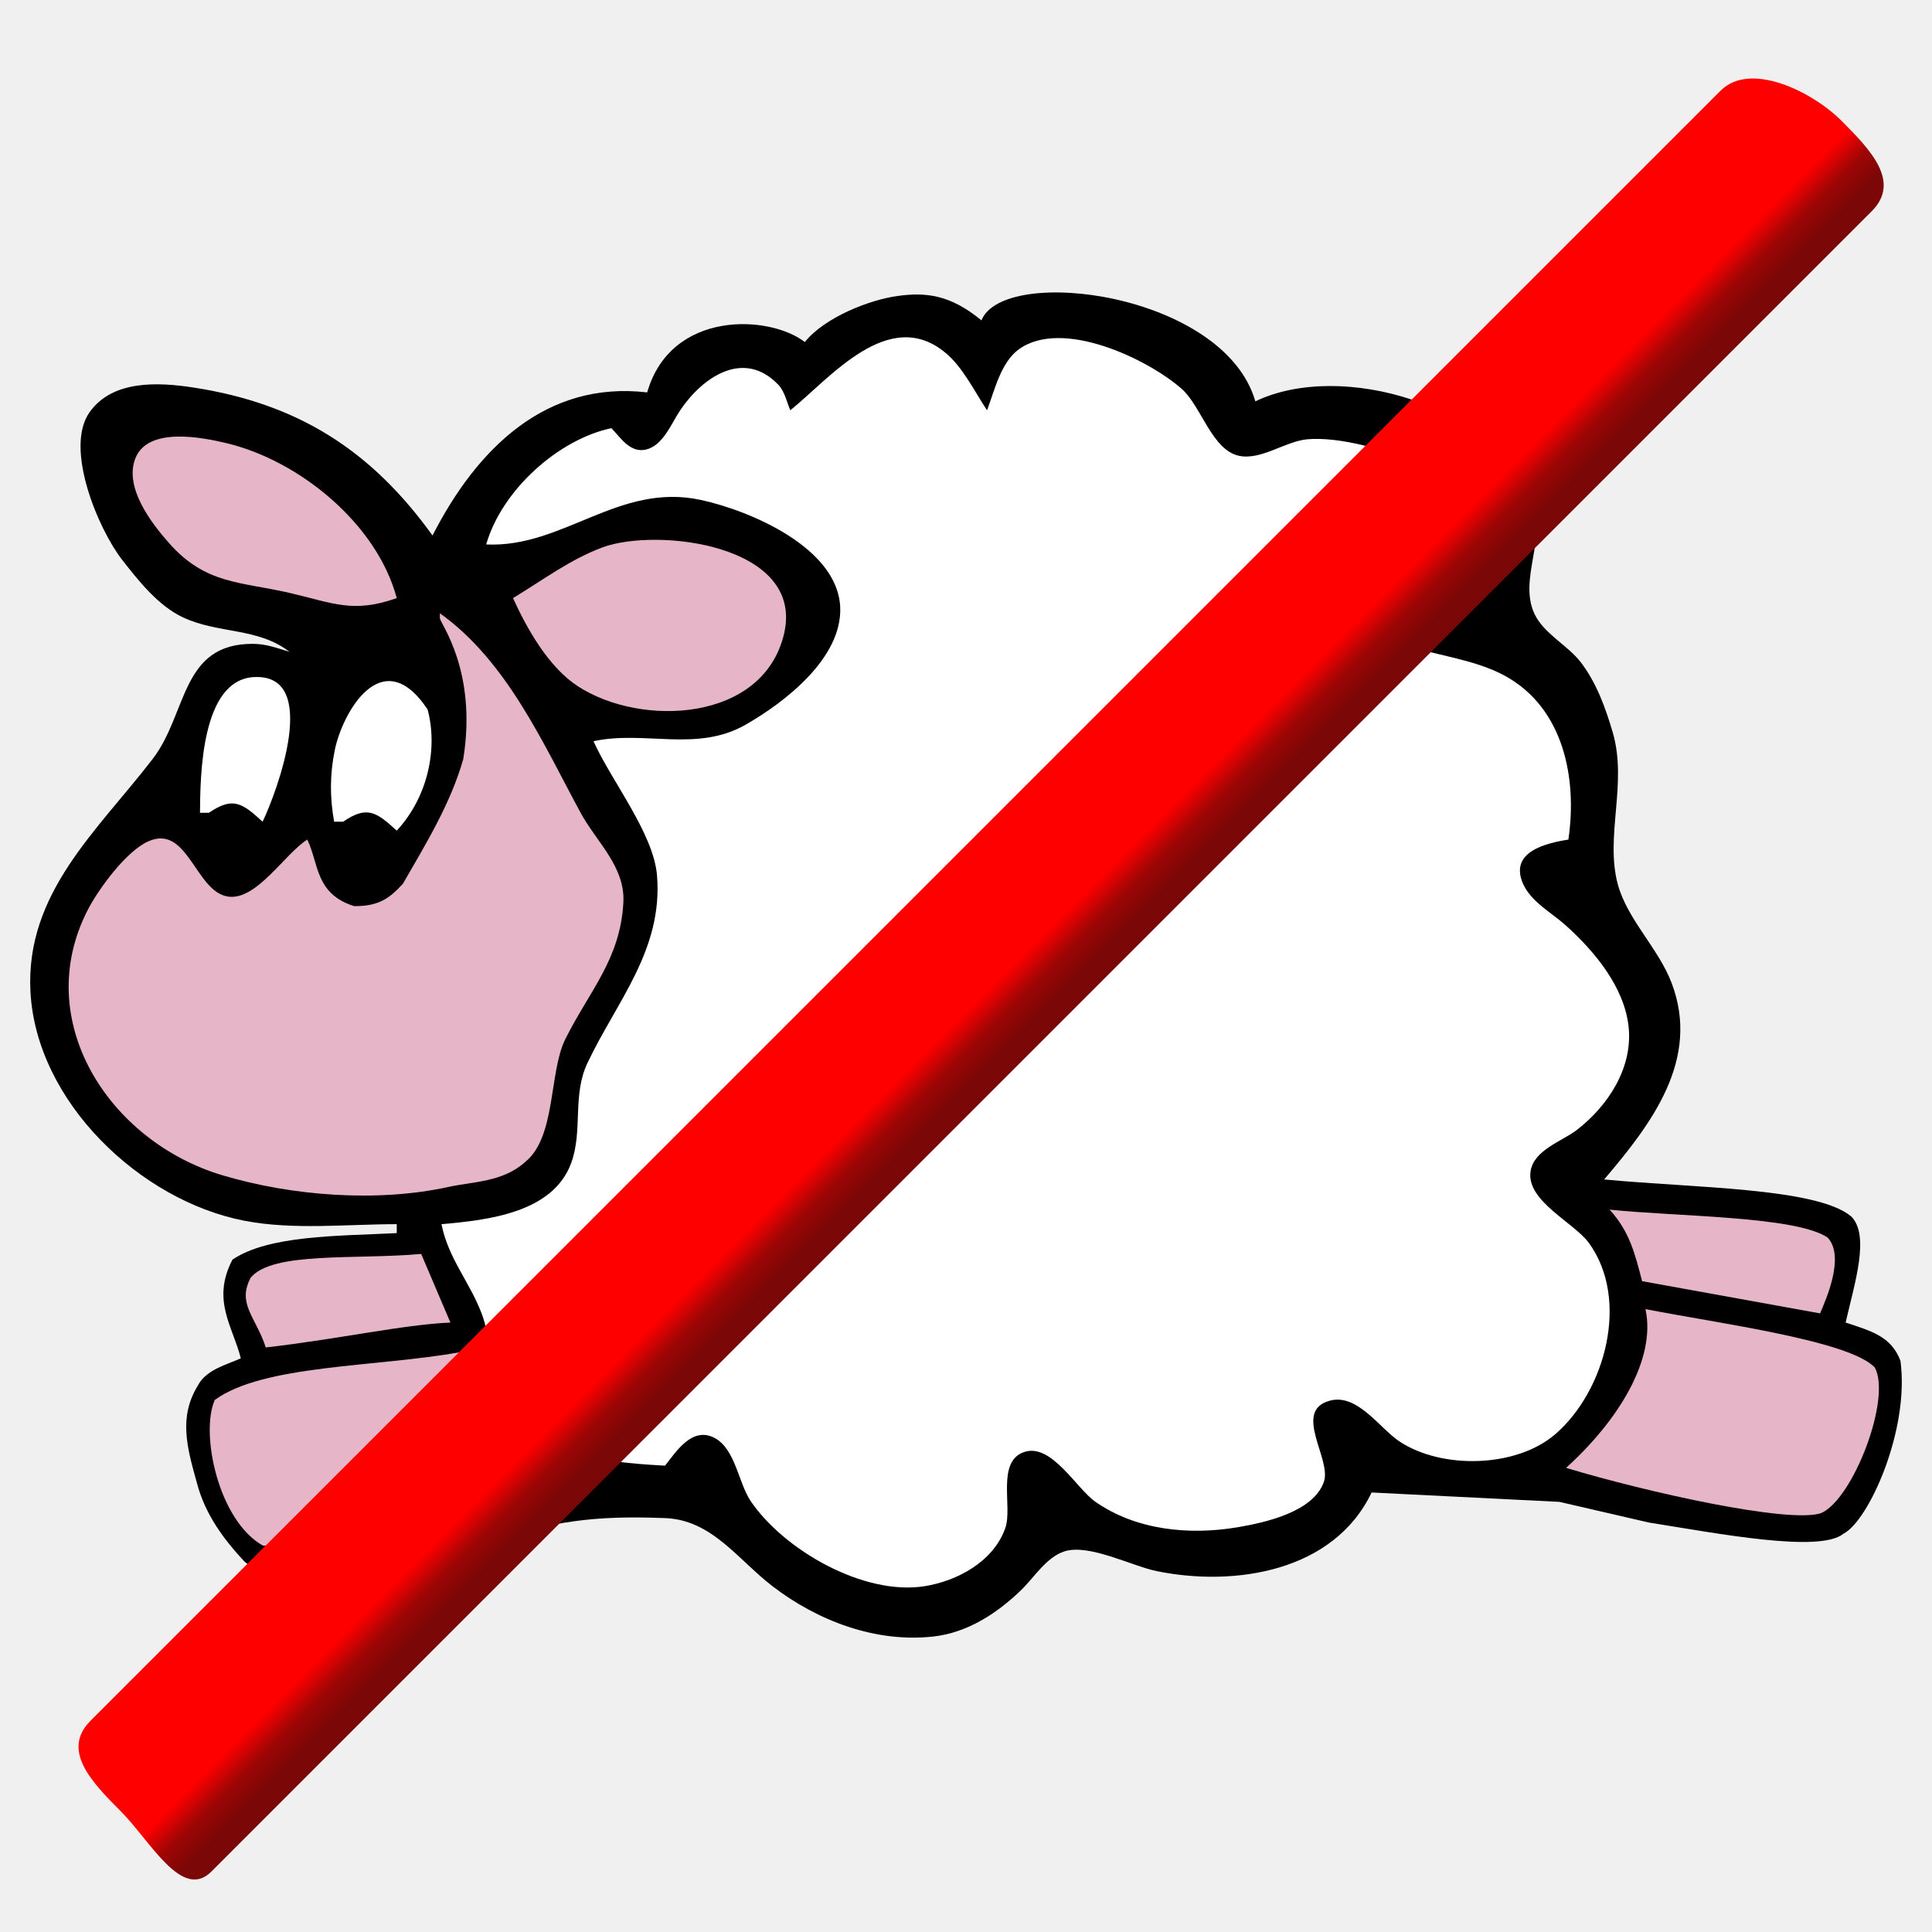
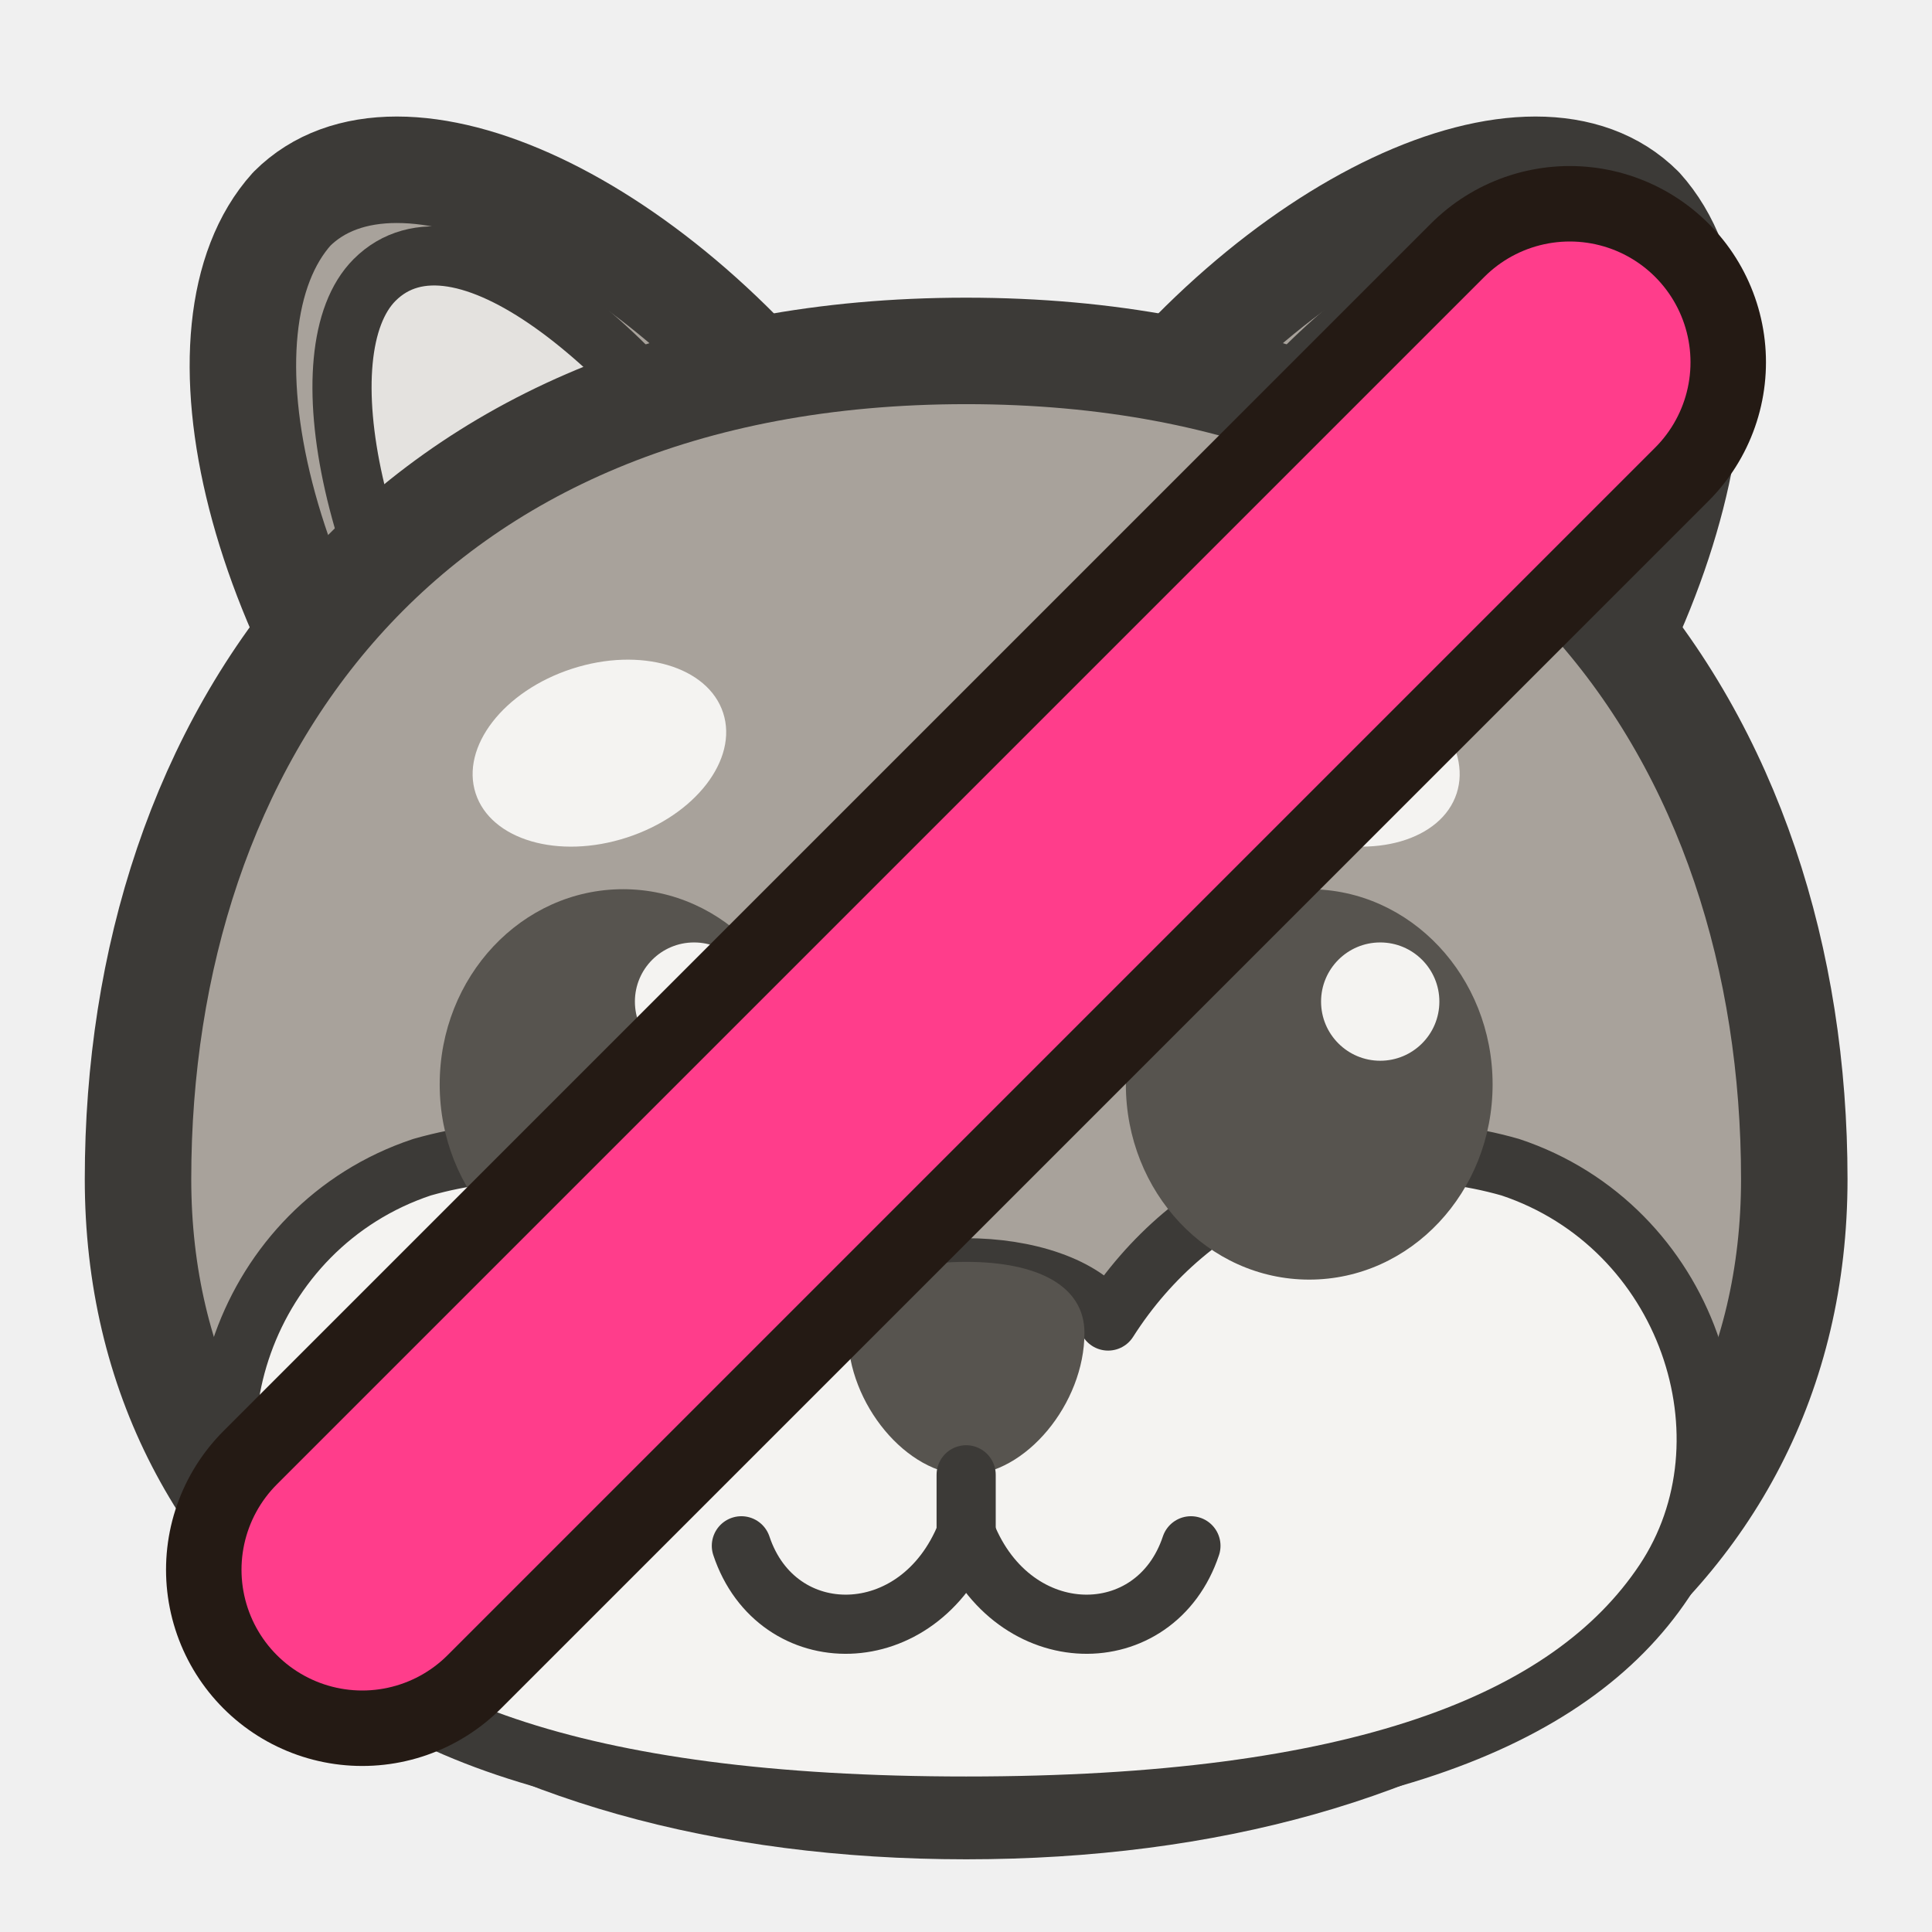
- <svg xmlns="http://www.w3.org/2000/svg" width="100%" height="100%" viewBox="0 0 64 64" version="1.1" xml:space="preserve" style="fill-rule:evenodd;clip-rule:evenodd;stroke-linejoin:round;stroke-miterlimit:2;">
-   <g transform="matrix(0.296272,0,0,0.296272,0.228603,8.66753)">
-     <g id="Layer1">
-       <g>
-         <g id="path21" transform="matrix(1,0,0,1,-4.4112,-18.38)">
-           <path d="M76,33C64.685,31.671 56.963,39.279 52,49C45.143,39.463 36.934,34.241 25.246,32.45C21.36,31.854 16.215,31.579 13.647,35.228C10.806,39.264 14.643,48.312 17.29,51.711C19.127,54.069 21.347,56.867 24.104,58.157C28.072,60.014 32.443,59.263 36,62C34.602,61.588 33.435,61.123 31.956,61.113C23.821,61.055 24.637,68.887 20.698,74C14.517,82.022 6.47,88.971 7.044,100C7.686,112.321 19.336,123.388 31,125.624C36.447,126.669 42.47,126 48,126L48,127C41.333,127.333 33.686,127.231 29.634,129.961C27.257,134.512 29.673,137.429 30.564,141C28.96,141.729 26.703,142.24 25.752,144.058C23.647,147.528 24.484,150.779 25.647,154.901C26.553,158.39 28.576,161.154 30.98,163.732C33.72,166.016 38.601,165.066 43,164.428C46.998,163.896 53.969,162.155 57.921,161.29C66.137,159.328 69.385,158.539 78,158.863C83.239,159.059 86.139,163.503 90,166.471C95.044,170.348 101.544,172.826 108,172.105C111.816,171.679 115.126,169.512 117.826,166.9C119.287,165.488 120.63,163.231 122.665,162.581C125.407,161.705 130.212,164.234 133,164.799C141.744,166.573 152.779,164.833 157,156L178.001,157.049L188,159.36C195.667,160.573 207.096,162.79 209.746,160.617C212.584,159.185 217.179,148.973 216.129,141.27C215.09,138.551 212.921,137.963 210,137C211,132.625 212.753,127.246 210.617,125.13C206.762,121.913 193,121.958 183,121C188.355,114.717 193.798,107.538 190.532,99C189.052,95.132 185.589,91.928 184.526,88C183.077,82.642 185.633,76.705 183.957,71C183.154,68.267 182.119,65.398 180.352,63.129C178.861,61.215 176.235,59.972 175.201,57.741C173.405,53.868 176.657,49.242 174.987,45C170.861,34.518 153.648,29.357 144,34C140.497,21.852 115.87,18.712 113.375,24.946C109.841,22.015 107.055,21.796 104,22.217C100.89,22.645 95.904,24.562 93.625,27.367C89.661,24.302 78.652,23.772 76,33Z" style="fill-rule:nonzero;" />
-         </g>
-         <g id="path22" transform="matrix(1,0,0,1,-4.4112,-18.38)">
-           <path d="M92,35C91.641,34.144 91.376,32.892 90.676,32.157C86.809,28.097 82.173,31.287 79.665,35.039C78.704,36.476 77.761,38.965 75.852,39.394C74.08,39.791 73.015,38.042 72,37C66.208,38.208 59.792,43.792 58,50C66.607,50.408 72.832,43.038 82,45.022C87.505,46.214 97.288,50.36 97.583,57.004C97.834,62.681 91.404,67.643 87,70.157C81.545,73.27 75.709,70.763 70,72C71.989,76.44 76.708,82.28 77.1,87C77.791,95.341 72.554,101.136 69.314,108C67.609,111.612 68.831,115.515 67.508,119.15C65.477,124.731 58.186,125.548 53,126C53.774,129.852 56.129,132.411 57.497,136C58.362,138.269 58.325,140.745 59.279,143C62.936,151.649 69.765,152.563 78,153C79.271,151.384 81.062,148.563 83.572,149.92C85.868,151.161 86.21,154.963 87.588,156.985C91.313,162.454 100.213,167.551 107,166.481C110.714,165.895 114.746,163.696 116.049,159.96C116.874,157.598 114.996,152.487 118.198,151.461C121.223,150.493 124.003,155.563 126.104,157.031C130.679,160.227 136.622,160.798 142,159.89C145.055,159.374 150.518,158.186 151.671,154.786C152.525,152.264 148.172,146.945 152.258,145.752C155.366,144.844 157.881,148.802 160.09,150.277C164.799,153.422 173.154,153.266 177.532,149.486C183.147,144.638 185.887,134.415 181.297,128.104C179.619,125.797 174.285,123.417 174.77,120.1C175.12,117.703 178.304,116.733 179.958,115.455C183.427,112.776 186.198,108.548 185.743,104C185.295,99.518 181.932,95.493 178.711,92.594C177.128,91.169 174.81,89.956 173.921,87.915C172.371,84.358 176.507,83.391 179,83C180.002,76.219 178.513,68.299 171.907,64.688C168.347,62.743 163.825,62.397 160,61C162.415,57.941 166.888,56.289 168.667,52.867C173.485,43.598 156.557,37.642 149.83,38.239C147.336,38.461 144.716,40.581 142.225,40.098C139.158,39.503 137.971,34.552 135.775,32.613C131.988,29.267 122.409,24.68 117.56,28.179C115.54,29.637 114.837,32.795 114,35C112.617,32.919 111.326,30.229 109.39,28.602C103.023,23.252 96.42,31.447 92,35Z" style="fill:white;fill-rule:nonzero;" />
-         </g>
-         <g id="path23" transform="matrix(1,0,0,1,-4.4112,-18.38)">
-           <path d="M48,56C45.809,47.758 37.206,40.662 29,38.684C26.232,38.017 20.227,36.831 18.797,40.318C17.466,43.564 20.517,47.557 22.519,49.826C26.624,54.481 30.501,54.146 36,55.414C40.853,56.534 43.071,57.742 48,56Z" style="fill:rgb(230,181,199);fill-rule:nonzero;" />
-         </g>
-         <g id="path24" transform="matrix(1,0,0,1,-4.4112,-18.38)">
-           <path d="M61,56C62.576,59.46 64.972,63.72 68.259,65.86C75.322,70.459 88.979,69.866 91.303,59.996C93.647,50.039 77.136,48.057 71,50.33C67.399,51.663 64.263,54.029 61,56Z" style="fill:rgb(230,181,199);fill-rule:nonzero;" />
-         </g>
-         <g id="path25" transform="matrix(1,0,0,1,-4.4112,-18.38)">
-           <path d="M52.822,57.693L52.822,58.249C52.822,58.78 57.034,64.094 55.436,74C54.059,78.863 51.374,83.291 48.689,87.937C47.302,89.424 46.133,90.475 43.221,90.437C38.866,89.047 39.305,85.697 38,83C35.478,84.575 32.31,89.865 29.114,89.369C25.498,88.807 24.639,81.28 20.264,83.176C17.743,84.268 14.624,88.581 13.446,90.871C7.073,103.261 15.86,116.745 28.475,120.522C36.322,122.87 45.872,123.571 53.778,121.838C56.536,121.234 59.886,121.301 62.377,119.03C65.818,116.252 65.019,109.01 66.829,105.35C69.5,99.951 73.013,96.405 73.339,90C73.542,86.009 70.332,83.271 68.557,80C64.39,72.318 60.338,63.05 52.822,57.693Z" style="fill:rgb(230,181,199);fill-rule:nonzero;" />
-         </g>
-         <g id="path26" transform="matrix(1,0,0,1,-4.4112,-18.38)">
-           <path d="M41,81L42,81C44.656,79.191 45.693,79.874 48,82C51.565,78.157 52.596,72.668 51.446,68.443C46.356,60.808 41.907,68.857 41.069,73C40.51,75.767 40.514,78.263 41,81Z" style="fill:white;fill-rule:nonzero;" />
-         </g>
-         <g id="path27" transform="matrix(1,0,0,1,-4.4112,-18.38)">
-           <path d="M26,80L27,80C29.656,78.19 30.693,78.874 33,81C34.562,77.757 39.592,64.386 32.003,64.832C26.111,65.178 26.034,75.921 26,80Z" style="fill:white;fill-rule:nonzero;" />
-         </g>
-         <g id="path28" transform="matrix(1,0,0,1,-4.4112,-18.38)">
-           <path d="M183.613,124.373C185.827,126.831 186.41,129.163 187.244,132.373L207.143,135.976C207.8,134.422 209.95,129.645 207.997,127.502C204.426,125.079 191.072,125.165 183.613,124.373Z" style="fill:rgb(230,181,199);fill-rule:nonzero;" />
-         </g>
-         <g id="path29" transform="matrix(1,0,0,1,-4.4112,-18.38)">
-           <path d="M31.673,131.98C30.103,134.914 32.27,136.411 33.355,139.783C41.435,138.864 48.7,137.231 54,137L50.732,129.327C43.399,129.993 34.105,129.026 31.673,131.98Z" style="fill:rgb(230,181,199);fill-rule:nonzero;" />
-         </g>
-         <g id="path30" transform="matrix(1,0,0,1,-4.4112,-18.38)">
-           <path d="M187.62,135.498C188.841,141.122 184.545,148 178.742,153.247C187.658,155.938 203.599,159.507 207.248,158.311C210.837,156.763 215.177,145.432 213.247,142.004C210.307,138.999 195.954,137.123 187.62,135.498Z" style="fill:rgb(230,181,199);fill-rule:nonzero;" />
-         </g>
-         <g id="path31" transform="matrix(1,0,0,1,-4.4112,-18.38)">
-           <path d="M27.654,145.654C26.003,149.357 28.037,159.115 33.023,161.933C43.433,163.018 55.352,158.691 65.762,156C59.985,151.836 55.5,147.395 55,140.327C45.667,141.993 33.066,141.7 27.654,145.654Z" style="fill:rgb(230,181,199);fill-rule:nonzero;" />
-         </g>
-       </g>
+ <svg xmlns="http://www.w3.org/2000/svg" viewBox="0 0 64 64" width="64" height="64">
+   <g transform="translate(-26.78 -1.70) scale(0.3919)" stroke="#3C3A37" stroke-width="9" stroke-linejoin="round" stroke-linecap="round">
+     <path d="M 108 78 C 90 58 84 32 93 22 C 102 13 124 23 139 44 Z" fill="#A8A29B" />
+     <path d="M 110 70 C 98 54 94 34 100 28 C 107 21 122 33 133 50 Z" fill="#E4E2DF" stroke-width="5" />
+     <path d="M 192 78 C 210 58 216 32 207 22 C 198 13 176 23 161 44 Z" fill="#A8A29B" />
+     <path d="M 190 70 C 202 54 206 34 200 28 C 193 21 178 33 167 50 Z" fill="#E4E2DF" stroke-width="5" />
+     <path d="M 150 34 C 198 34 220 67 220 104 C 220 137 191 157 150 157 C 109 157 80 137 80 104 C 80 67 102 34 150 34 Z" fill="#A8A29B" />
+     <path d="M 104 103 C 118 99 131 105 138 116 C 142 110 158 110 162 116 C 169 105 182 99 196 103 C 211 108 217 126 209 138 C 201 150 183 157 150 157 C 117 157 99 150 91 138 C 83 126 89 108 104 103 Z" fill="#F4F3F1" stroke-width="5" />
+     <g stroke="none" fill="#F4F3F1">
+       <ellipse cx="119" cy="68" rx="11" ry="7.5" transform="rotate(-18 119 68)" />
+       <ellipse cx="181" cy="68" rx="11" ry="7.5" transform="rotate(18 181 68)" />
+     </g>
+     <g stroke="none">
+       <ellipse cx="121" cy="96" rx="15.5" ry="16.5" fill="#57544F" />
+       <ellipse cx="179" cy="96" rx="15.5" ry="16.5" fill="#57544F" />
+       <circle cx="127" cy="89" r="5" fill="#F4F3F1" />
+       <circle cx="185" cy="89" r="5" fill="#F4F3F1" />
+     </g>
+     <path d="M 140 117 C 140 113 144 111 150 111 C 156 111 160 113 160 117 C 160 123 155 129 150 129 C 145 129 140 123 140 117 Z" fill="#57544F" stroke="none" />
+     <g fill="none" stroke-width="5">
+       <path d="M 150 129 L 150 134" />
+       <path d="M 150 134 C 146 144 134 144 131 135" />
+       <path d="M 150 134 C 154 144 166 144 169 135" />
    </g>
  </g>
-   <g transform="matrix(0.995799,0.0134912,0.0308128,0.996184,-0.897787,-1.80388)">
-     <path d="M3,62L61,5" style="fill:none;" />
+   <g stroke-linecap="round">
+     <path d="M 12 52 L 52 12" stroke="#241A14" stroke-width="13" />
+     <path d="M 12 52 L 52 12" stroke="#FF3D8B" stroke-width="8" />
  </g>
-   <g transform="matrix(0.995799,0.0134912,0.0308128,0.996184,-0.897787,-1.80388)">
-     <path d="M5.952,63.968C4.941,64.961 3.95,62.967 3,62C2.05,61.033 1.078,59.994 2.089,59.001L58.017,4.037C59.028,3.043 61.055,4.02 62.005,4.986C62.955,5.953 63.927,6.992 62.916,7.986L5.952,63.968Z" style="fill:url(#_Linear1);" />
-   </g>
-   <defs>
-     <linearGradient id="_Linear1" x1="0" y1="0" x2="1" y2="0" gradientUnits="userSpaceOnUse" gradientTransform="matrix(3.89426,3.96258,-4.14286,4.07143,30.0529,31.5187)">
-       <stop offset="0" style="stop-color:rgb(255,0,0);stop-opacity:1" />
-       <stop offset="0.69" style="stop-color:rgb(255,0,0);stop-opacity:1" />
-       <stop offset="0.85" style="stop-color:rgb(160,5,5);stop-opacity:1" />
-       <stop offset="1" style="stop-color:rgb(124,7,7);stop-opacity:1" />
-     </linearGradient>
-   </defs>
</svg>
